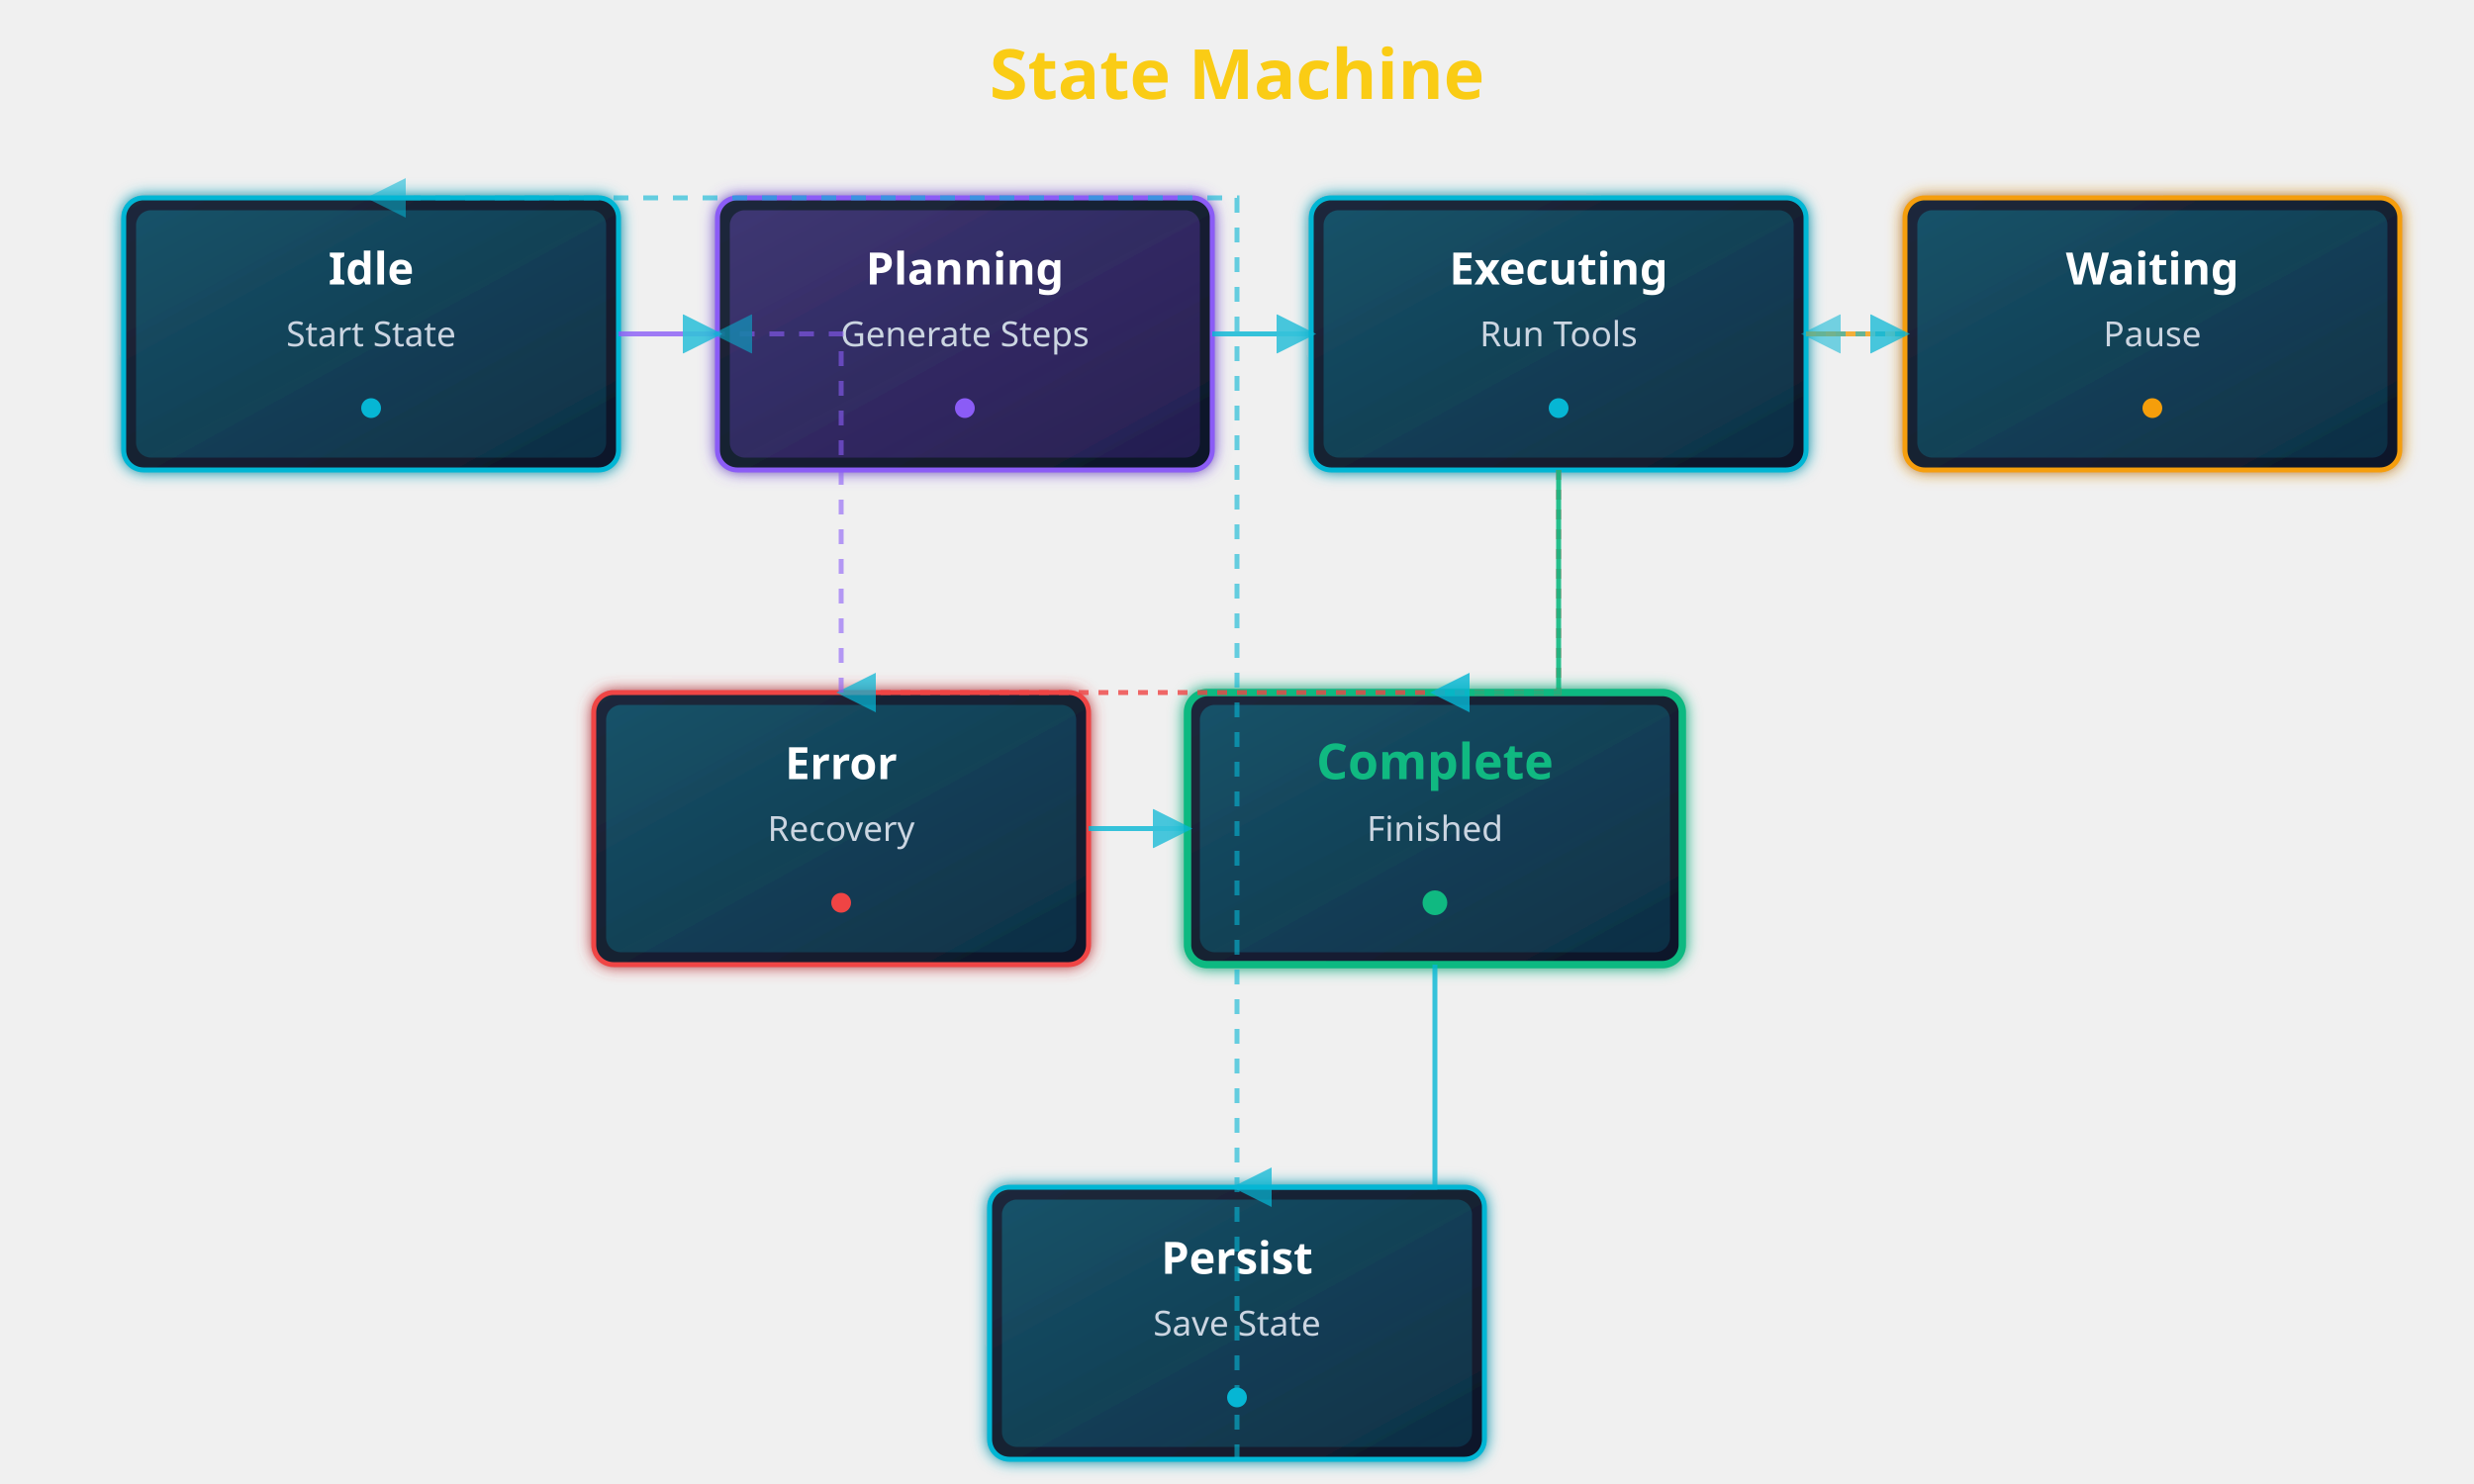
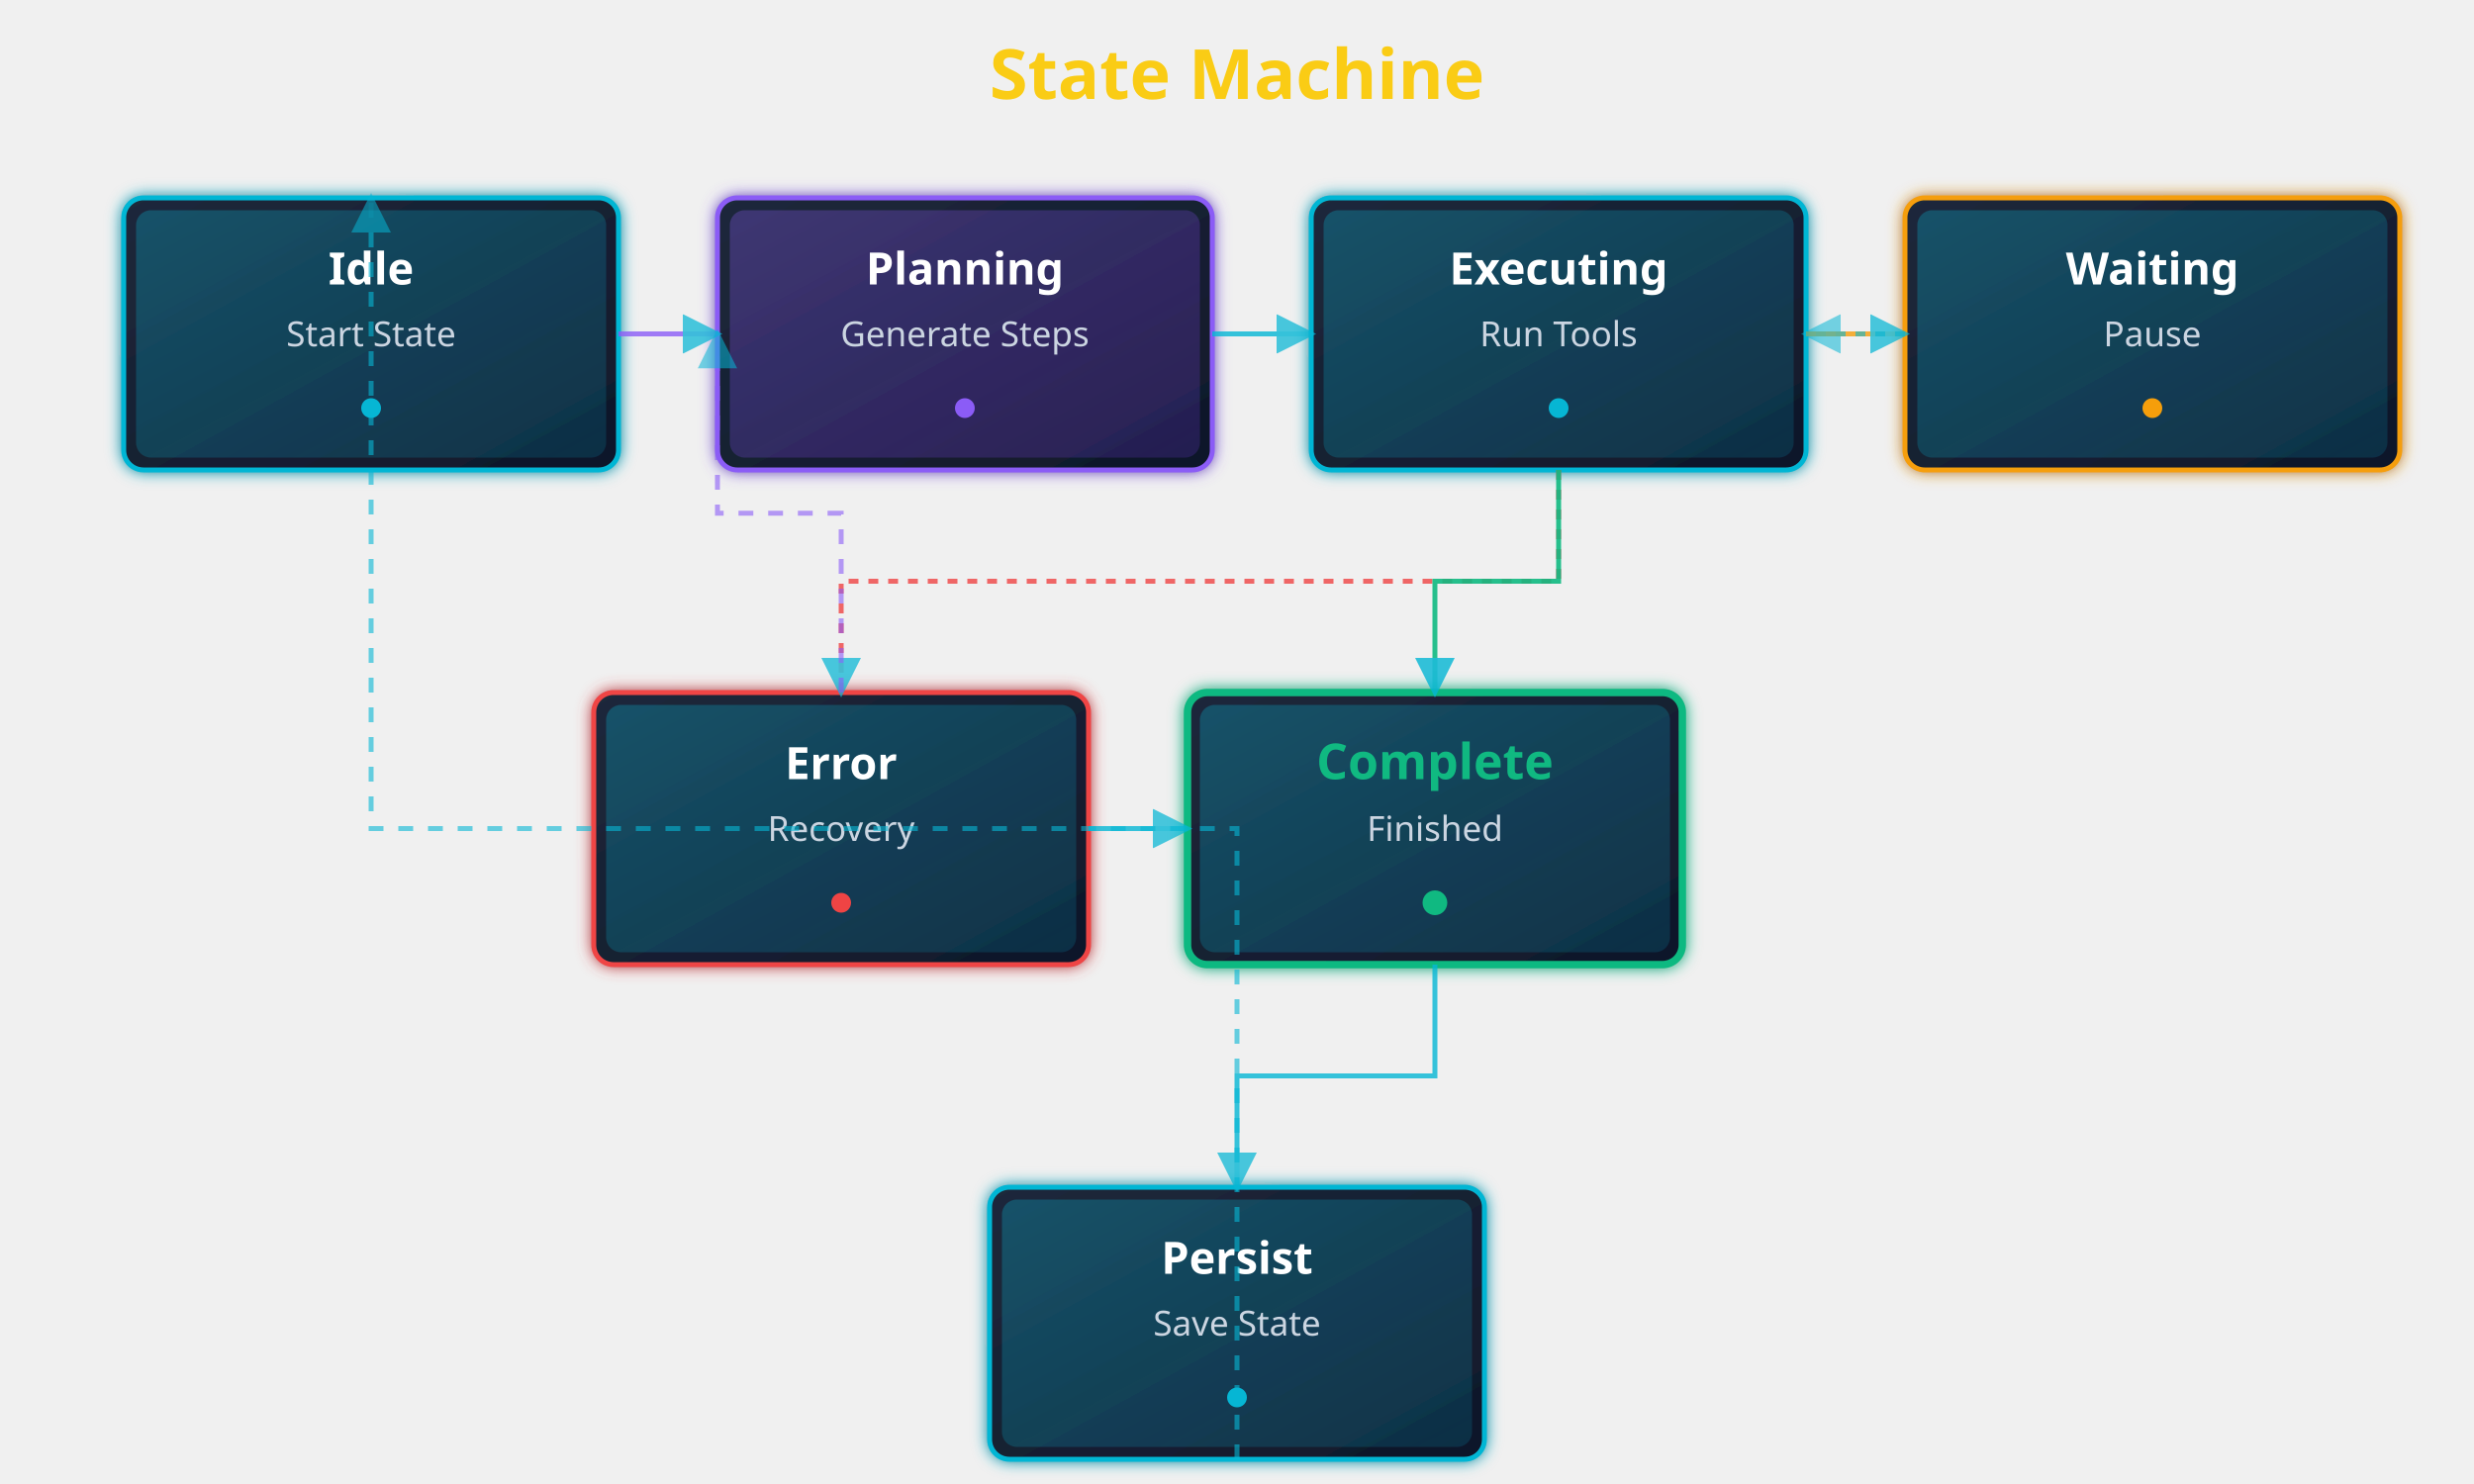
<svg xmlns="http://www.w3.org/2000/svg" width="1000" height="600" viewBox="0 0 1000 600">
  <defs>
    <linearGradient id="boxGrad" x1="0%" y1="0%" x2="100%" y2="100%">
      <stop offset="0%" style="stop-color:#1e293b;stop-opacity:1" />
      <stop offset="100%" style="stop-color:#0f172a;stop-opacity:1" />
    </linearGradient>
    <linearGradient id="cyanGrad" x1="0%" y1="0%" x2="100%" y2="100%">
      <stop offset="0%" style="stop-color:#06b6d4;stop-opacity:0.3" />
      <stop offset="100%" style="stop-color:#0891b2;stop-opacity:0.2" />
    </linearGradient>
    <linearGradient id="purpleGrad" x1="0%" y1="0%" x2="100%" y2="100%">
      <stop offset="0%" style="stop-color:#8b5cf6;stop-opacity:0.3" />
      <stop offset="100%" style="stop-color:#7c3aed;stop-opacity:0.2" />
    </linearGradient>
    <filter id="glow">
      <feGaussianBlur stdDeviation="3" result="coloredBlur" />
      <feMerge>
        <feMergeNode in="coloredBlur" />
        <feMergeNode in="SourceGraphic" />
      </feMerge>
    </filter>
    <marker id="arrowhead" markerWidth="8" markerHeight="8" refX="7" refY="4" orient="auto">
      <polygon points="0 0, 8 4, 0 8" fill="#06b6d4" opacity="0.9" />
    </marker>
  </defs>
  <text x="500" y="40" font-family="system-ui, sans-serif" font-size="28" font-weight="bold" fill="#facc15" text-anchor="middle">State Machine</text>
  <g transform="translate(50, 80)">
    <g>
      <rect x="0" y="0" width="200" height="110" rx="8" fill="url(#boxGrad)" stroke="#06b6d4" stroke-width="2" filter="url(#glow)" />
      <rect x="5" y="5" width="190" height="100" rx="6" fill="url(#cyanGrad)" />
      <text x="100" y="35" font-family="system-ui, sans-serif" font-size="18" font-weight="bold" fill="#ffffff" text-anchor="middle">Idle</text>
      <text x="100" y="60" font-family="system-ui, sans-serif" font-size="14" fill="#cbd5e1" text-anchor="middle">Start State</text>
      <circle cx="100" cy="85" r="4" fill="#06b6d4" />
    </g>
    <g transform="translate(240, 0)">
      <rect x="0" y="0" width="200" height="110" rx="8" fill="url(#boxGrad)" stroke="#8b5cf6" stroke-width="2" filter="url(#glow)" />
      <rect x="5" y="5" width="190" height="100" rx="6" fill="url(#purpleGrad)" />
      <text x="100" y="35" font-family="system-ui, sans-serif" font-size="18" font-weight="bold" fill="#ffffff" text-anchor="middle">Planning</text>
      <text x="100" y="60" font-family="system-ui, sans-serif" font-size="14" fill="#cbd5e1" text-anchor="middle">Generate Steps</text>
      <circle cx="100" cy="85" r="4" fill="#8b5cf6" />
    </g>
    <g transform="translate(480, 0)">
      <rect x="0" y="0" width="200" height="110" rx="8" fill="url(#boxGrad)" stroke="#06b6d4" stroke-width="2" filter="url(#glow)" />
      <rect x="5" y="5" width="190" height="100" rx="6" fill="url(#cyanGrad)" />
      <text x="100" y="35" font-family="system-ui, sans-serif" font-size="18" font-weight="bold" fill="#ffffff" text-anchor="middle">Executing</text>
      <text x="100" y="60" font-family="system-ui, sans-serif" font-size="14" fill="#cbd5e1" text-anchor="middle">Run Tools</text>
      <circle cx="100" cy="85" r="4" fill="#06b6d4" />
    </g>
    <g transform="translate(720, 0)">
      <rect x="0" y="0" width="200" height="110" rx="8" fill="url(#boxGrad)" stroke="#f59e0b" stroke-width="2" filter="url(#glow)" />
      <rect x="5" y="5" width="190" height="100" rx="6" fill="url(#cyanGrad)" />
      <text x="100" y="35" font-family="system-ui, sans-serif" font-size="18" font-weight="bold" fill="#ffffff" text-anchor="middle">Waiting</text>
      <text x="100" y="60" font-family="system-ui, sans-serif" font-size="14" fill="#cbd5e1" text-anchor="middle">Pause</text>
      <circle cx="100" cy="85" r="4" fill="#f59e0b" />
    </g>
  </g>
  <g transform="translate(240, 280)">
    <g>
      <rect x="0" y="0" width="200" height="110" rx="8" fill="url(#boxGrad)" stroke="#ef4444" stroke-width="2" filter="url(#glow)" />
      <rect x="5" y="5" width="190" height="100" rx="6" fill="url(#cyanGrad)" />
      <text x="100" y="35" font-family="system-ui, sans-serif" font-size="18" font-weight="bold" fill="#ffffff" text-anchor="middle">Error</text>
      <text x="100" y="60" font-family="system-ui, sans-serif" font-size="14" fill="#cbd5e1" text-anchor="middle">Recovery</text>
      <circle cx="100" cy="85" r="4" fill="#ef4444" />
    </g>
    <g transform="translate(240, 0)">
      <rect x="0" y="0" width="200" height="110" rx="8" fill="url(#boxGrad)" stroke="#10b981" stroke-width="3" filter="url(#glow)" />
      <rect x="5" y="5" width="190" height="100" rx="6" fill="url(#cyanGrad)" />
      <text x="100" y="35" font-family="system-ui, sans-serif" font-size="20" font-weight="bold" fill="#10b981" text-anchor="middle">Complete</text>
      <text x="100" y="60" font-family="system-ui, sans-serif" font-size="14" fill="#cbd5e1" text-anchor="middle">Finished</text>
      <circle cx="100" cy="85" r="5" fill="#10b981" />
    </g>
  </g>
  <g transform="translate(400, 480)">
    <rect x="0" y="0" width="200" height="110" rx="8" fill="url(#boxGrad)" stroke="#06b6d4" stroke-width="2" filter="url(#glow)" />
    <rect x="5" y="5" width="190" height="100" rx="6" fill="url(#cyanGrad)" />
    <text x="100" y="35" font-family="system-ui, sans-serif" font-size="18" font-weight="bold" fill="#ffffff" text-anchor="middle">Persist</text>
    <text x="100" y="60" font-family="system-ui, sans-serif" font-size="14" fill="#cbd5e1" text-anchor="middle">Save State</text>
    <circle cx="100" cy="85" r="4" fill="#06b6d4" />
  </g>
  <path d="M 250 135.0 H 290" fill="none" stroke="#8b5cf6" stroke-width="2" marker-end="url(#arrowhead)" opacity="0.8" />
  <path d="M 490 135.0 H 530" fill="none" stroke="#06b6d4" stroke-width="2" marker-end="url(#arrowhead)" opacity="0.8" />
  <path d="M 730 135.0 H 770" fill="none" stroke="#f59e0b" stroke-width="2" marker-end="url(#arrowhead)" opacity="0.8" />
  <path d="M 770 135.0 H 730" fill="none" stroke="#06b6d4" stroke-width="2" stroke-dasharray="4,4" marker-end="url(#arrowhead)" opacity="0.6" />
-   <path d="M 630.0 190 V 280 H 340.0" fill="none" stroke="#ef4444" stroke-width="2" stroke-dasharray="4,4" marker-end="url(#arrowhead)" opacity="0.8" />
-   <path d="M 340.0 280 V 135.0 H 290" fill="none" stroke="#8b5cf6" stroke-width="2" stroke-dasharray="6,6" marker-end="url(#arrowhead)" opacity="0.6" />
-   <path d="M 630.0 190 V 280 H 580.0" fill="none" stroke="#10b981" stroke-width="2" marker-end="url(#arrowhead)" opacity="0.9" />
+   <path d="M 630.0 190.0 V 235.0 H 340.0 V 280.0" fill="none" stroke="#ef4444" stroke-width="2" stroke-dasharray="4,4" marker-end="url(#arrowhead)" opacity="0.8" />
+   <path d="M 340.0 280.0 V 207.5 H 290.0 V 135.0" fill="none" stroke="#8b5cf6" stroke-width="2" stroke-dasharray="6,6" marker-end="url(#arrowhead)" opacity="0.6" />
+   <path d="M 630.0 190.0 V 235.0 H 580.0 V 280.0" fill="none" stroke="#10b981" stroke-width="2" marker-end="url(#arrowhead)" opacity="0.9" />
  <path d="M 440 335.0 H 480" fill="none" stroke="#06b6d4" stroke-width="2" marker-end="url(#arrowhead)" opacity="0.8" />
-   <path d="M 580.0 390 V 480 H 500.0" fill="none" stroke="#06b6d4" stroke-width="2" marker-end="url(#arrowhead)" opacity="0.8" />
-   <path d="M 500.0 590 V 80 H 150.0" fill="none" stroke="#06b6d4" stroke-width="2" stroke-dasharray="6,6" marker-end="url(#arrowhead)" opacity="0.6" />
+   <path d="M 580.0 390.0 V 435.0 H 500.0 V 480.0" fill="none" stroke="#06b6d4" stroke-width="2" marker-end="url(#arrowhead)" opacity="0.8" />
+   <path d="M 500.0 590.0 V 335.0 H 150.0 V 80.0" fill="none" stroke="#06b6d4" stroke-width="2" stroke-dasharray="6,6" marker-end="url(#arrowhead)" opacity="0.6" />
</svg>
